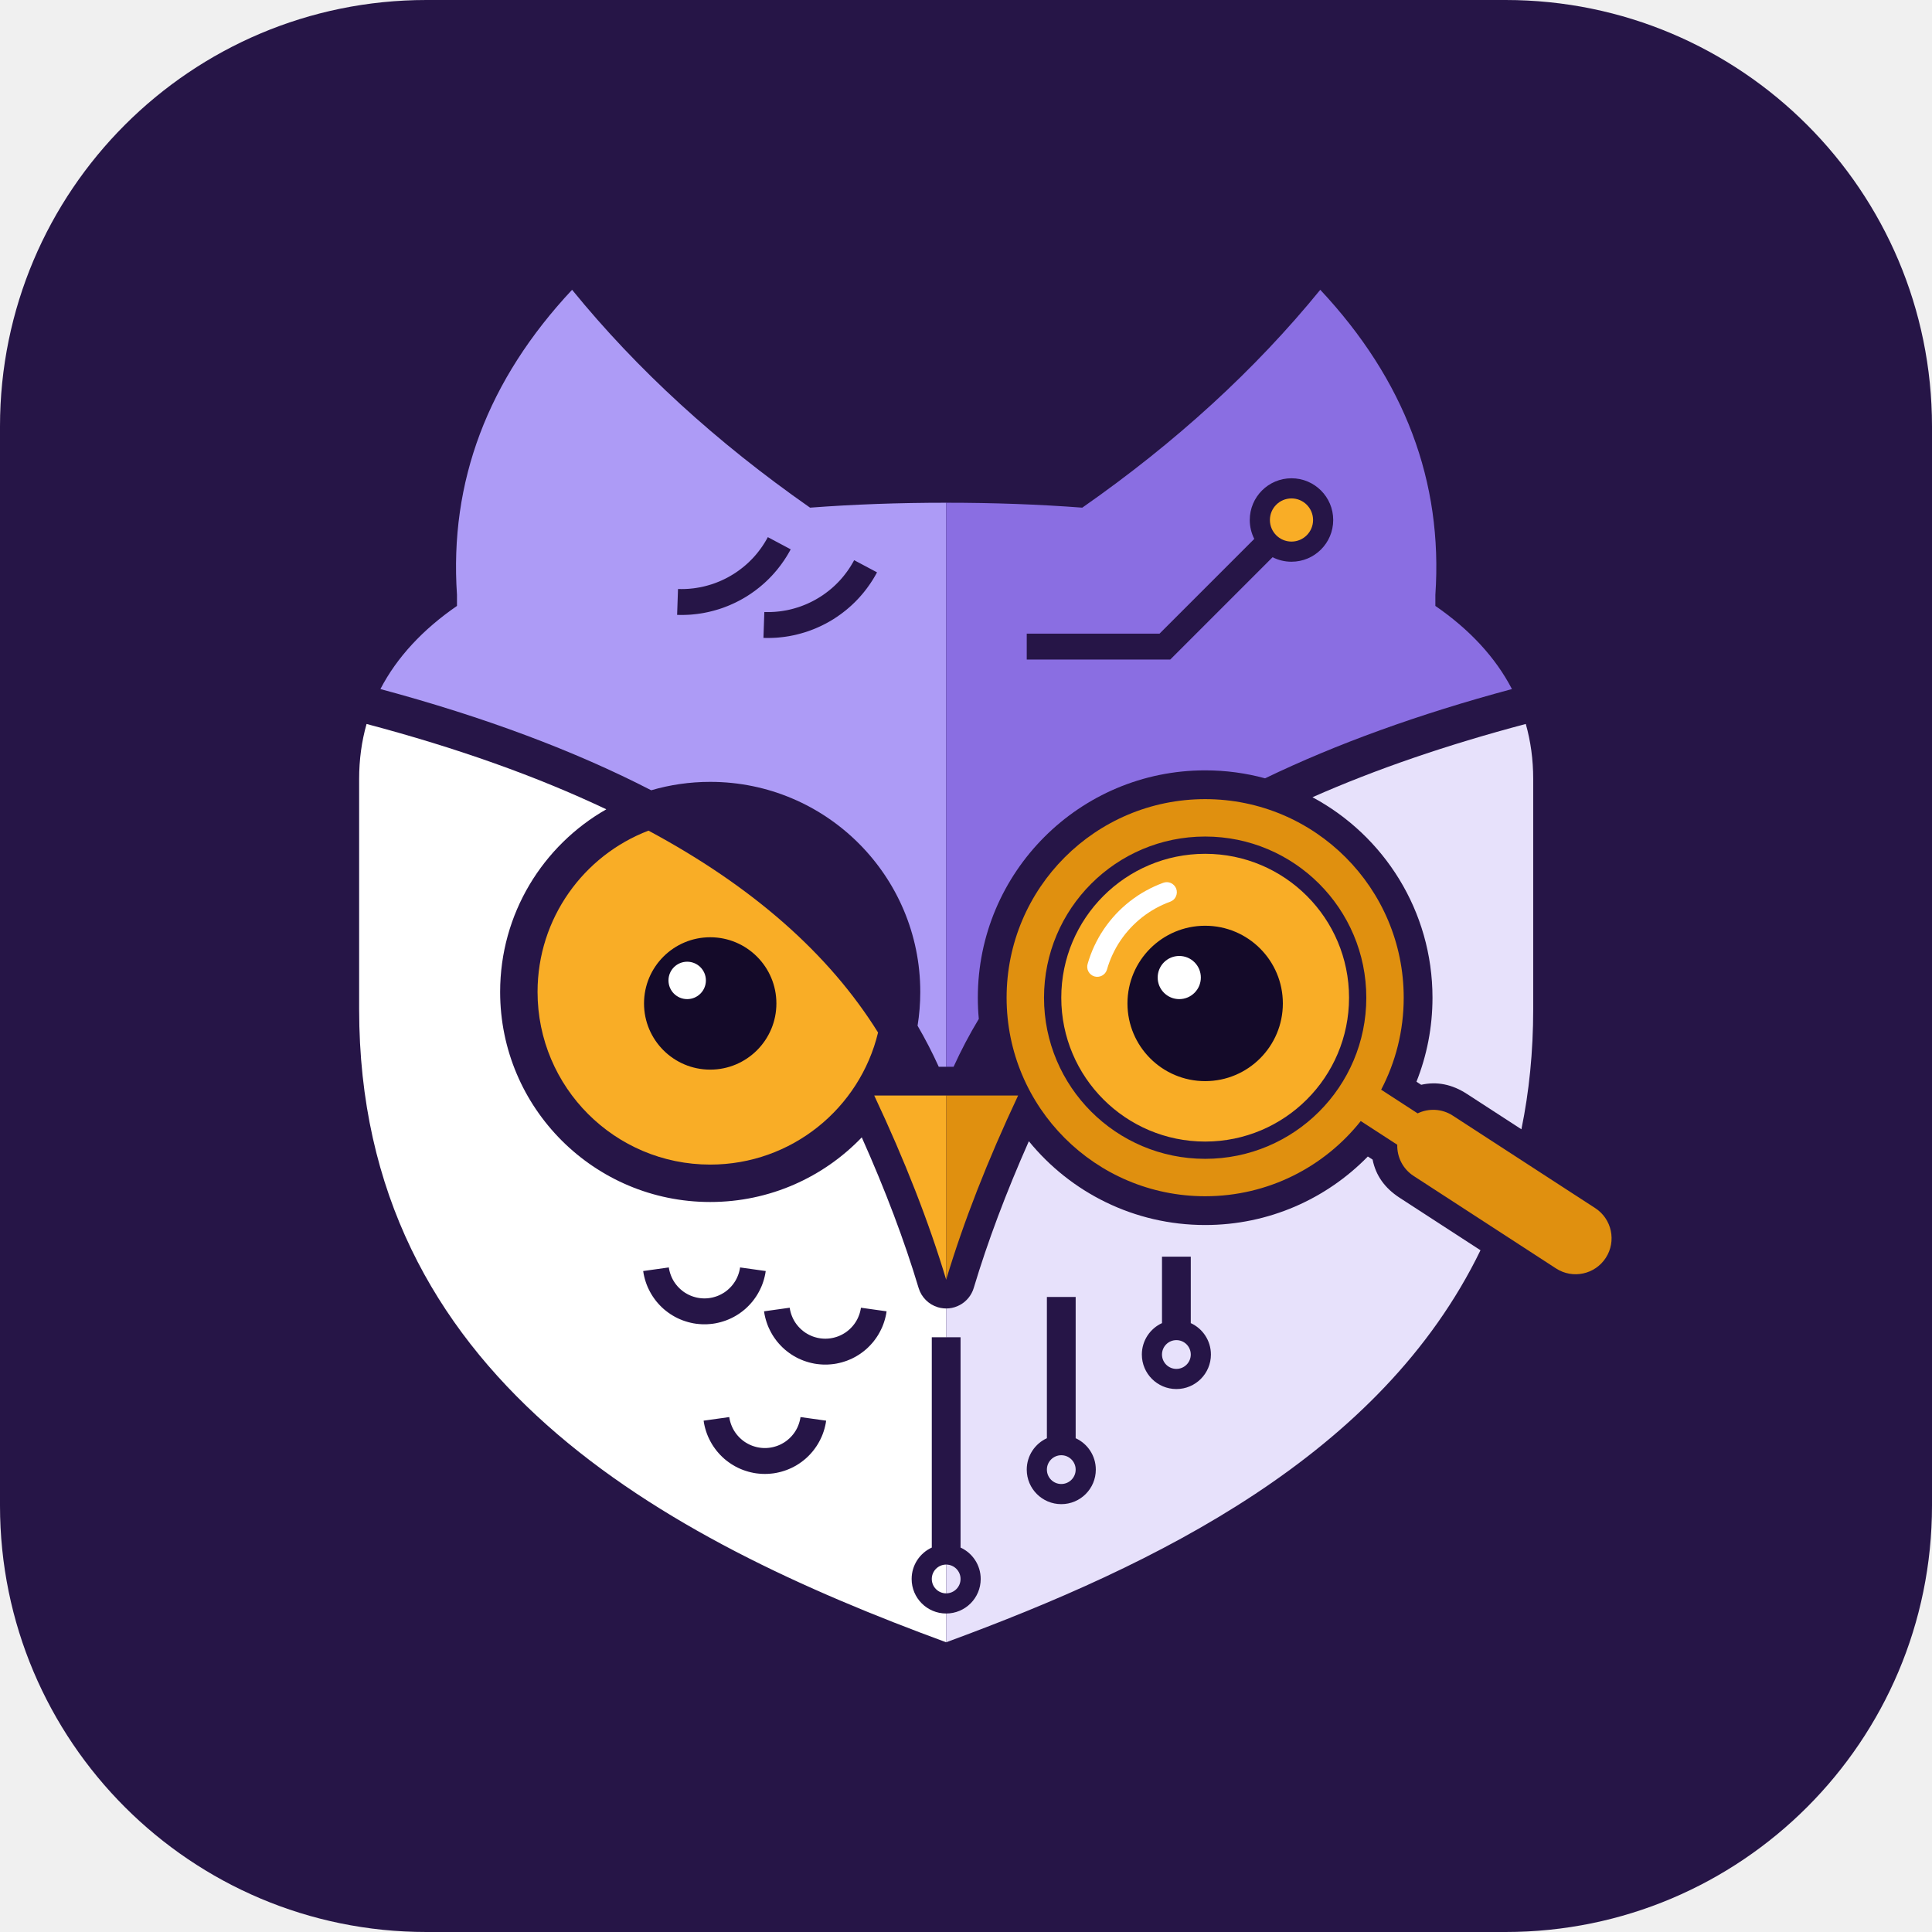
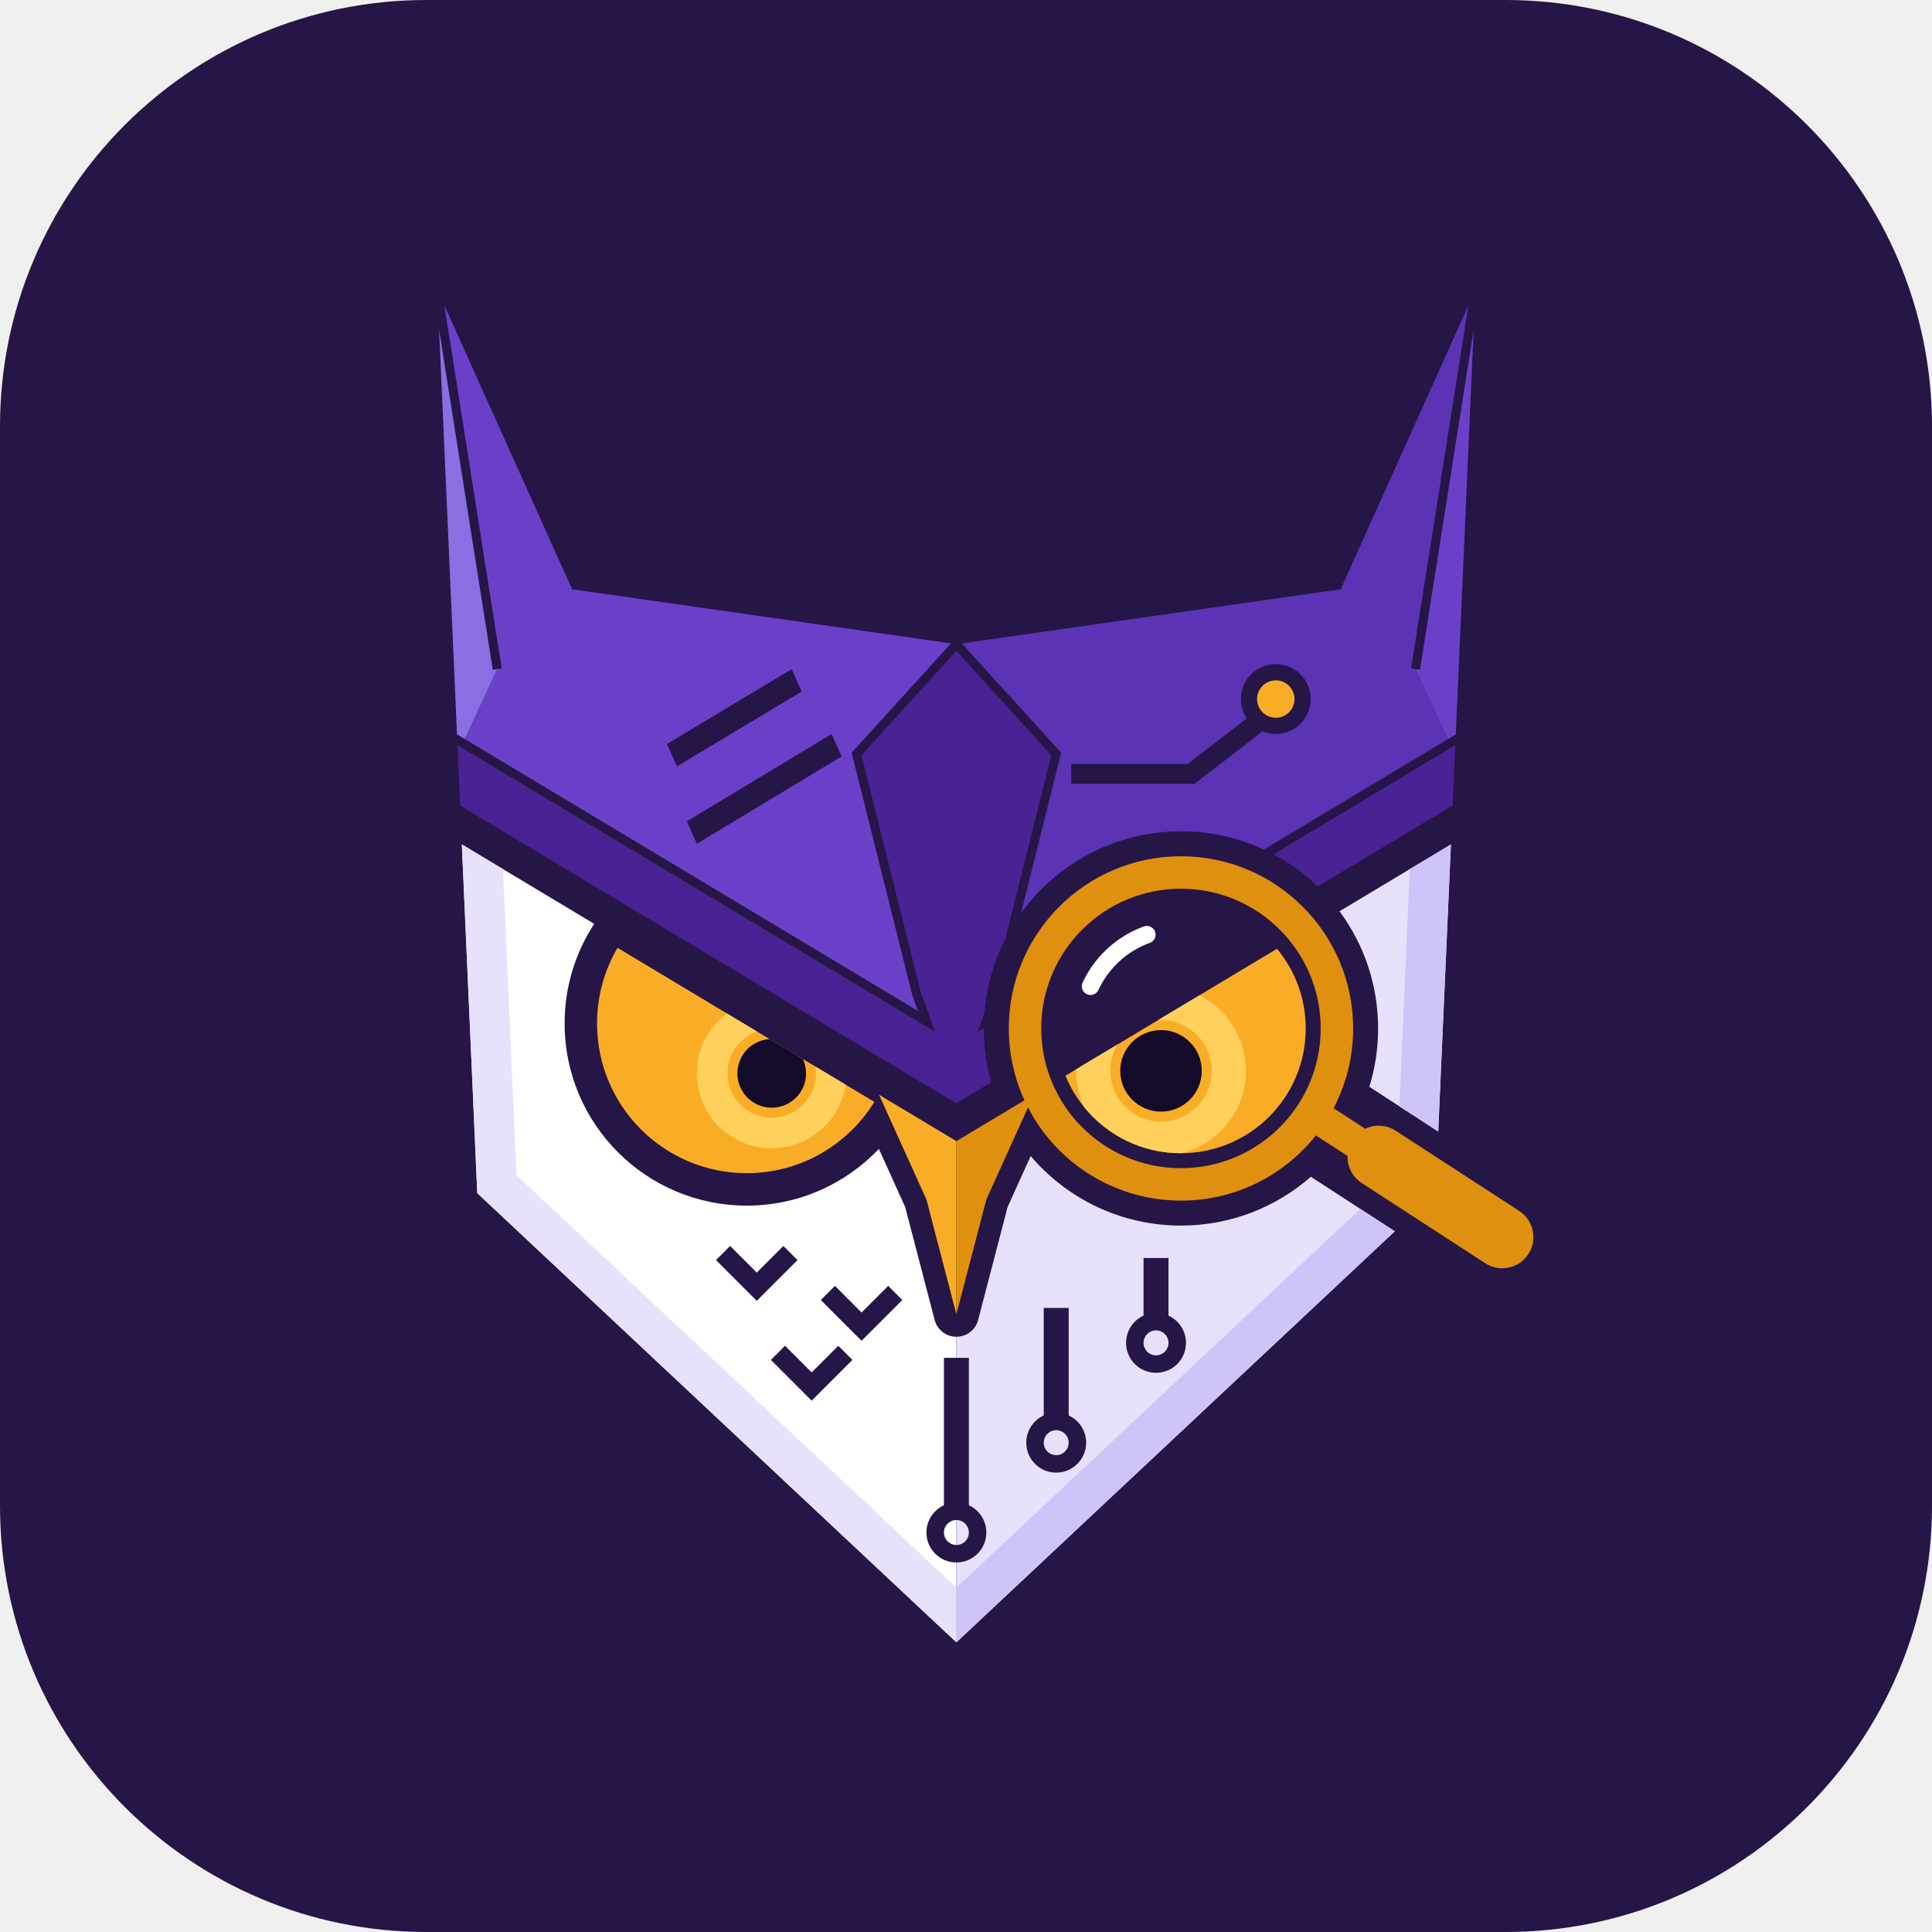
<svg xmlns="http://www.w3.org/2000/svg" viewBox="0 0 512 512" role="img" aria-label="PSYber">
  <rect width="512" height="512" rx="113" fill="#261547" />
-   <g transform="translate(55.52 56.97) scale(0.7626)">
-     <path d="M256 380V390H251V463.09C246.87 464.98 244 469.16 244 474C244 480.63 249.37 486 256 486V496C158 460 52 404 52 276V196C52 189.25 52.88 182.88 54.58 176.88Q101.79 189.39 137.89 206.54C115.85 219.11 101 242.82 101 270C101 310.32 133.68 343 174 343C194.7 343 213.39 334.38 226.67 320.54Q239 348.15 246.42 372.87Q246.78 374.06 247.41 375.13Q248.05 376.19 248.93 377.07Q249.81 377.95 250.87 378.59Q251.94 379.22 253.13 379.58Q254.07 379.86 255.05 379.95Q255.53 380 256 380ZM192.94 368.88 193.14 367.94 193.29 366.99 184.38 365.74 184.29 366.29 184.17 366.84 184.03 367.38 183.87 367.91 183.68 368.44 183.47 368.96 183.24 369.47 182.99 369.96 182.71 370.45 182.41 370.92 182.09 371.38 181.75 371.82 181.39 372.25 181.01 372.66 180.61 373.06 180.2 373.43 179.77 373.79 179.33 374.13 178.87 374.45 178.39 374.74 177.9 375.02 177.41 375.27 176.9 375.5 176.38 375.71 175.85 375.89 175.31 376.05 174.77 376.19 174.22 376.3 173.67 376.39 173.12 376.45 172.56 376.49 172 376.5 171.44 376.49 170.88 376.45 170.33 376.39 169.78 376.3 169.23 376.19 168.69 376.05 168.15 375.89 167.62 375.71 167.1 375.5 166.59 375.27 166.1 375.02 165.61 374.74 165.13 374.45 164.67 374.13 164.23 373.79 163.8 373.43 163.39 373.06 162.99 372.66 162.61 372.25 162.25 371.82 161.91 371.38 161.59 370.92 161.29 370.45 161.01 369.96 160.76 369.47 160.53 368.96 160.32 368.44 160.13 367.91 159.97 367.38 159.83 366.84 159.71 366.29 159.62 365.74 150.71 366.99 150.86 367.94 151.06 368.88 151.3 369.81 151.58 370.73 151.9 371.64 152.26 372.53 152.67 373.4 153.11 374.26 153.58 375.09 154.1 375.91 154.65 376.69 155.23 377.46 155.85 378.19 156.5 378.9 157.18 379.58 157.89 380.23 158.63 380.84 159.4 381.42 160.19 381.97 161.01 382.48 161.84 382.95 162.7 383.39 163.58 383.78 164.47 384.14 165.38 384.45 166.3 384.73 167.23 384.96 168.17 385.16 169.12 385.31 170.08 385.41 171.04 385.48 172 385.5 172.96 385.48 173.92 385.41 174.88 385.31 175.83 385.16 176.77 384.96 177.7 384.73 178.62 384.45 179.53 384.14 180.42 383.78 181.3 383.39 182.16 382.95 182.99 382.48 183.81 381.97 184.6 381.42 185.37 380.84 186.11 380.23 186.82 379.58 187.5 378.9 188.15 378.19 188.77 377.46 189.35 376.69 189.9 375.91 190.42 375.09 190.89 374.26 191.33 373.4 191.74 372.53 192.1 371.64 192.42 370.73 192.7 369.81 192.94 368.88ZM214.14 419.94 214.29 418.99 205.38 417.74 205.29 418.29 205.17 418.84 205.03 419.38 204.87 419.91 204.68 420.44 204.47 420.96 204.24 421.47 203.99 421.96 203.71 422.45 203.41 422.92 203.09 423.38 202.75 423.82 202.39 424.25 202.01 424.66 201.61 425.06 201.2 425.43 200.77 425.79 200.33 426.13 199.87 426.45 199.39 426.74 198.9 427.02 198.41 427.27 197.9 427.5 197.38 427.71 196.85 427.89 196.31 428.05 195.77 428.19 195.22 428.3 194.67 428.39 194.12 428.45 193.56 428.49 193 428.5 192.44 428.49 191.88 428.45 191.33 428.39 190.78 428.3 190.23 428.19 189.69 428.05 189.15 427.89 188.62 427.71 188.1 427.5 187.59 427.27 187.1 427.02 186.61 426.74 186.13 426.45 185.67 426.13 185.23 425.79 184.8 425.43 184.39 425.06 183.99 424.66 183.61 424.25 183.25 423.82 182.91 423.38 182.59 422.92 182.29 422.45 182.01 421.96 181.76 421.47 181.53 420.96 181.32 420.44 181.13 419.91 180.97 419.38 180.83 418.84 180.71 418.29 180.62 417.74 171.71 418.99 171.86 419.94 172.06 420.88 172.3 421.81 172.58 422.73 172.9 423.64 173.26 424.53 173.67 425.4 174.11 426.26 174.58 427.09 175.1 427.91 175.65 428.69 176.23 429.46 176.85 430.19 177.5 430.9 178.18 431.58 178.89 432.23 179.63 432.84 180.4 433.42 181.19 433.97 182.01 434.48 182.84 434.95 183.7 435.39 184.58 435.78 185.47 436.14 186.38 436.45 187.3 436.73 188.23 436.96 189.17 437.16 190.12 437.31 191.08 437.41 192.04 437.48 193 437.5 193.96 437.48 194.92 437.41 195.88 437.31 196.83 437.16 197.77 436.96 198.7 436.73 199.62 436.45 200.53 436.14 201.42 435.78 202.3 435.39 203.16 434.95 203.99 434.48 204.81 433.97 205.6 433.42 206.37 432.84 207.11 432.23 207.82 431.58 208.5 430.9 209.15 430.19 209.77 429.46 210.35 428.69 210.9 427.91 211.42 427.09 211.89 426.26 212.33 425.4 212.74 424.53 213.1 423.64 213.42 422.73 213.7 421.81 213.94 420.88 214.14 419.94ZM234.7 383.81 234.94 382.88 235.14 381.94 235.29 380.99 226.38 379.74 226.29 380.29 226.17 380.84 226.03 381.38 225.87 381.91 225.68 382.44 225.47 382.96 225.24 383.47 224.99 383.96 224.71 384.45 224.41 384.92 224.09 385.38 223.75 385.82 223.39 386.25 223.01 386.66 222.61 387.06 222.2 387.43 221.77 387.79 221.33 388.13 220.87 388.45 220.39 388.74 219.9 389.02 219.41 389.27 218.9 389.5 218.38 389.71 217.85 389.89 217.31 390.05 216.77 390.19 216.22 390.3 215.67 390.39 215.12 390.45 214.56 390.49 214 390.5 213.44 390.49 212.88 390.45 212.33 390.39 211.78 390.3 211.23 390.19 210.69 390.05 210.15 389.89 209.62 389.71 209.1 389.5 208.59 389.27 208.1 389.02 207.61 388.74 207.13 388.45 206.67 388.13 206.23 387.79 205.8 387.43 205.39 387.06 204.99 386.66 204.61 386.25 204.25 385.82 203.91 385.38 203.59 384.92 203.29 384.45 203.01 383.96 202.76 383.47 202.53 382.96 202.32 382.44 202.13 381.91 201.97 381.38 201.83 380.84 201.71 380.29 201.62 379.74 192.71 380.99 192.86 381.94 193.06 382.88 193.3 383.81 193.58 384.73 193.9 385.64 194.26 386.53 194.67 387.4 195.11 388.26 195.58 389.09 196.1 389.91 196.65 390.69 197.23 391.46 197.85 392.19 198.5 392.9 199.18 393.58 199.89 394.23 200.63 394.84 201.4 395.42 202.19 395.97 203.01 396.48 203.84 396.95 204.7 397.39 205.58 397.78 206.47 398.14 207.38 398.45 208.3 398.73 209.23 398.96 210.17 399.16 211.12 399.31 212.08 399.41 213.04 399.48 214 399.5 214.96 399.48 215.92 399.41 216.88 399.31 217.83 399.16 218.77 398.96 219.7 398.73 220.62 398.45 221.53 398.14 222.42 397.78 223.3 397.39 224.16 396.95 224.99 396.48 225.81 395.97 226.6 395.42 227.37 394.84 228.11 394.23 228.82 393.58 229.5 392.9 230.15 392.19 230.77 391.46 231.35 390.69 231.9 389.91 232.42 389.09 232.89 388.26 233.33 387.4 233.74 386.53 234.1 385.64 234.42 384.73 234.7 383.81ZM256 469V479C253.24 479 251 476.76 251 474C251 471.24 253.24 469 256 469Z" fill="#ffffff" />
-     <path d="M256 496V486C262.63 486 268 480.63 268 474C268 469.16 265.13 464.98 261 463.09V390H256V380Q256.51 380 257.01 379.95Q257.99 379.85 258.93 379.56Q259.87 379.27 260.74 378.8Q261.61 378.34 262.37 377.71Q263.13 377.08 263.75 376.32Q264.37 375.56 264.83 374.69Q265.3 373.82 265.58 372.87Q272.82 348.75 284.73 321.88C299.22 339.65 321.28 351 346 351C368.15 351 388.18 341.88 402.53 327.19L404.19 328.27Q405.82 336.48 413.54 341.5L441.68 359.77C407.16 430.91 329.34 469.06 256 496ZM460 276C460 290.85 458.57 304.74 455.9 317.73L436.96 305.44Q429.24 300.42 421.07 302.27L419.43 301.2C423.02 292.17 425 282.32 425 272C425 241.86 408.12 215.65 383.29 202.34Q416.1 187.83 457.42 176.88C459.12 182.88 460 189.25 460 196V276ZM291 425.09C286.87 426.98 284 431.16 284 436C284 442.63 289.37 448 296 448C302.63 448 308 442.63 308 436C308 431.16 305.13 426.98 301 425.09V376H291V425.09ZM324 396C324 402.63 329.37 408 336 408C342.63 408 348 402.63 348 396C348 391.16 345.13 386.98 341 385.09V362H331V385.09C326.87 386.98 324 391.16 324 396ZM341 396C341 398.76 338.76 401 336 401C333.24 401 331 398.76 331 396C331 393.24 333.24 391 336 391C338.76 391 341 393.24 341 396ZM296 431C298.76 431 301 433.24 301 436C301 438.76 298.76 441 296 441C293.24 441 291 438.76 291 436C291 433.24 293.24 431 296 431ZM256 479V469C258.76 469 261 471.24 261 474C261 476.76 258.76 479 256 479Z" fill="#e7e1fb" />
-     <path d="M256 100V296H253.42C251.22 291.15 248.77 286.39 246.06 281.74C246.68 277.92 247 274 247 270C247 229.68 214.32 197 174 197C166.88 197 160 198.02 153.5 199.92C126.93 186.23 95.6 174.48 59.39 164.75C65.16 153.64 74.17 144.02 86 135.86V132Q82 73 126 26Q159.86 67.6 208.7 101.71C223.7 100.57 239.51 100 256 100ZM231.61 124.85 231.97 124.19 224.02 119.96 223.74 120.48 223.44 121 223.14 121.51 222.83 122.02 222.51 122.52 222.19 123.01 221.85 123.5 221.51 123.98 221.15 124.46 220.79 124.93 220.42 125.4 220.05 125.85 219.66 126.31 219.27 126.75 218.87 127.19 218.46 127.62 218.04 128.04 217.62 128.46 217.19 128.87 216.75 129.27 216.31 129.66 215.85 130.05 215.4 130.42 214.93 130.79 214.46 131.15 213.98 131.51 213.5 131.85 213.01 132.19 212.52 132.51 212.02 132.83 211.51 133.14 211 133.44 210.48 133.74 209.96 134.02 209.44 134.29 208.9 134.56 208.37 134.81 207.83 135.06 207.28 135.3 206.74 135.52 206.18 135.74 205.63 135.95 205.07 136.15 204.51 136.34 203.94 136.51 203.37 136.68 202.8 136.84 202.23 136.99 201.65 137.13 201.07 137.26 200.49 137.38 199.9 137.48 199.32 137.58 198.73 137.67 198.14 137.75 197.55 137.81 196.96 137.87 196.37 137.92 195.78 137.95 195.19 137.98 194.59 137.99 194 138 193.41 137.99 192.81 137.98 192.5 146.97 193.25 146.99 194 147 194.75 146.99 195.5 146.97 196.25 146.94 197 146.9 197.75 146.84 198.49 146.76 199.24 146.68 199.98 146.58 200.73 146.47 201.47 146.35 202.2 146.21 202.94 146.06 203.67 145.9 204.4 145.72 205.13 145.53 205.85 145.33 206.57 145.12 207.29 144.9 208 144.66 208.71 144.41 209.41 144.14 210.11 143.87 210.8 143.58 211.49 143.28 212.17 142.97 212.85 142.65 213.52 142.31 214.19 141.97 214.85 141.61 215.5 141.24 216.15 140.86 216.79 140.47 217.42 140.06 218.05 139.65 218.66 139.22 219.27 138.79 219.88 138.34 220.47 137.88 221.06 137.42 221.64 136.94 222.21 136.45 222.77 135.96 223.33 135.45 223.87 134.93 224.41 134.41 224.93 133.87 225.45 133.33 225.96 132.77 226.45 132.21 226.94 131.64 227.42 131.06 227.88 130.47 228.34 129.88 228.79 129.27 229.22 128.66 229.65 128.05 230.06 127.42 230.47 126.79 230.86 126.15 231.24 125.5 231.61 124.85ZM201.61 116.85 201.97 116.19 194.02 111.96 193.74 112.48 193.44 113 193.14 113.51 192.83 114.02 192.51 114.52 192.19 115.01 191.85 115.5 191.51 115.98 191.15 116.46 190.79 116.93 190.42 117.4 190.05 117.85 189.66 118.31 189.27 118.75 188.87 119.19 188.46 119.62 188.04 120.04 187.62 120.46 187.19 120.87 186.75 121.27 186.31 121.66 185.85 122.05 185.4 122.42 184.93 122.79 184.46 123.15 183.98 123.51 183.5 123.85 183.01 124.19 182.52 124.51 182.02 124.83 181.51 125.14 181 125.44 180.48 125.74 179.96 126.02 179.44 126.29 178.9 126.56 178.37 126.81 177.83 127.06 177.28 127.3 176.74 127.52 176.18 127.74 175.63 127.95 175.07 128.15 174.51 128.34 173.94 128.51 173.37 128.68 172.8 128.84 172.23 128.99 171.65 129.13 171.07 129.26 170.49 129.38 169.9 129.48 169.32 129.58 168.73 129.67 168.14 129.75 167.55 129.81 166.96 129.87 166.37 129.92 165.78 129.95 165.19 129.98 164.59 129.99 164 130 163.41 129.99 162.81 129.98 162.5 138.97 163.25 138.99 164 139 164.75 138.99 165.5 138.97 166.25 138.94 167 138.9 167.75 138.84 168.49 138.76 169.24 138.68 169.98 138.58 170.73 138.47 171.47 138.35 172.2 138.21 172.94 138.06 173.67 137.9 174.4 137.72 175.13 137.53 175.85 137.33 176.57 137.12 177.29 136.9 178 136.66 178.71 136.41 179.41 136.14 180.11 135.87 180.8 135.58 181.49 135.28 182.17 134.97 182.85 134.65 183.52 134.31 184.19 133.97 184.85 133.61 185.5 133.24 186.15 132.86 186.79 132.47 187.42 132.06 188.05 131.65 188.66 131.22 189.27 130.79 189.88 130.34 190.47 129.88 191.06 129.42 191.64 128.94 192.21 128.45 192.77 127.96 193.33 127.45 193.87 126.93 194.41 126.41 194.93 125.87 195.45 125.33 195.96 124.77 196.45 124.21 196.94 123.64 197.42 123.06 197.88 122.47 198.34 121.88 198.79 121.27 199.22 120.66 199.65 120.05 200.06 119.42 200.47 118.79 200.86 118.15 201.24 117.5 201.61 116.85Z" fill="#ad9bf6" />
-     <path d="M256 296V100C272.49 100 288.3 100.57 303.3 101.71Q352.14 67.6 386 26Q430 73 426 132V135.86C437.83 144.02 446.84 153.64 452.61 164.75C420.11 173.48 391.54 183.84 366.82 195.77C360.19 193.96 353.21 193 346 193C302.37 193 267 228.37 267 272C267 274.49 267.11 276.94 267.34 279.37C264.08 284.78 261.16 290.32 258.58 296H256ZM390.5 106C390.5 97.99 384.01 91.5 376 91.5C367.99 91.5 361.5 97.99 361.5 106C361.5 108.36 362.07 110.6 363.07 112.57L330.14 145.5H284V154.5H333.86L369.43 118.93C371.4 119.93 373.64 120.5 376 120.5C384.01 120.5 390.5 114.01 390.5 106Z" fill="#8a6ee2" />
-     <path d="M232.33 284.11C225.99 310.44 202.28 330 174 330C140.86 330 114 303.14 114 270C114 244.42 130.01 222.58 152.55 213.95Q206.75 243.04 232.33 284.11ZM346 322C318.39 322 296 299.61 296 272C296 244.39 318.39 222 346 222C373.61 222 396 244.39 396 272C396 299.61 373.61 322 346 322Z" fill="#f9ad26" />
-     <path d="M319 274C319 259.09 331.09 247 346 247C360.91 247 373 259.09 373 274C373 288.91 360.91 301 346 301C331.09 301 319 288.91 319 274ZM151 274C151 261.3 161.3 251 174 251C186.7 251 197 261.3 197 274C197 286.7 186.7 297 174 297C161.3 297 151 286.7 151 274Z" fill="#140a29" />
-     <path d="M307.48 264.6Q306.81 264.39 306.28 263.95Q305.74 263.5 305.42 262.89Q305.09 262.27 305.03 261.58Q304.96 260.88 305.17 260.22L305.62 258.76Q305.64 258.69 305.66 258.63L306.17 257.18Q306.19 257.12 306.22 257.05L306.78 255.63Q306.81 255.56 306.83 255.5L307.45 254.1Q307.48 254.04 307.51 253.98L308.19 252.6Q308.22 252.54 308.25 252.48L308.98 251.13Q309.01 251.07 309.04 251.01L309.82 249.69Q309.86 249.64 309.9 249.58L310.73 248.29Q310.77 248.23 310.8 248.18L311.69 246.93Q311.73 246.87 311.77 246.81L312.7 245.6Q312.74 245.54 312.78 245.49L313.76 244.31Q313.8 244.26 313.85 244.21L314.87 243.07Q314.92 243.01 314.96 242.97L316.03 241.87Q316.08 241.82 316.13 241.77L317.24 240.71Q317.29 240.67 317.34 240.62L318.49 239.61Q318.54 239.56 318.59 239.52L319.78 238.55Q319.83 238.51 319.89 238.47L321.11 237.55Q321.17 237.51 321.23 237.47L322.49 236.6Q322.54 236.56 322.6 236.52L323.89 235.7Q323.95 235.67 324.01 235.63L325.34 234.86Q325.4 234.83 325.46 234.8L326.81 234.08Q326.87 234.05 326.93 234.02L328.31 233.36Q328.38 233.33 328.44 233.3L329.84 232.69Q329.91 232.66 329.97 232.64L331.4 232.09Q332.05 231.84 332.75 231.85Q333.44 231.87 334.08 232.15Q334.71 232.43 335.19 232.94Q335.68 233.44 335.93 234.09Q336.18 234.74 336.16 235.44Q336.14 236.13 335.86 236.77Q335.58 237.41 335.08 237.89Q334.57 238.37 333.92 238.62L332.56 239.14L331.28 239.7L330.02 240.3L328.79 240.95L327.58 241.65L326.41 242.4L325.26 243.19L324.14 244.03L323.06 244.91L322.02 245.83L321.01 246.79L320.04 247.79L319.11 248.83L318.22 249.9L317.37 251.01L316.57 252.15L315.81 253.32L315.1 254.52L314.44 255.75L313.83 257L313.26 258.27L312.75 259.57L312.29 260.88L311.86 262.28Q311.65 262.95 311.21 263.48Q310.76 264.02 310.15 264.34Q309.53 264.67 308.84 264.73Q308.15 264.8 307.48 264.6ZM337 257.5C341.14 257.5 344.5 260.86 344.5 265C344.5 269.14 341.14 272.5 337 272.5C332.86 272.5 329.5 269.14 329.5 265C329.5 260.86 332.86 257.5 337 257.5ZM166 259.5C169.59 259.5 172.5 262.41 172.5 266C172.5 269.59 169.59 272.5 166 272.5C162.41 272.5 159.5 269.59 159.5 266C159.5 262.41 162.41 259.5 166 259.5Z" fill="#ffffff" />
-     <path d="M256 306V370Q247 340 231 306H256Z" fill="#f9ad26" />
-     <path d="M256 370V306H281Q265 340 256 370Z" fill="#e0900f" />
-     <path d="M346 203C384.11 203 415 233.89 415 272C415 283.54 412.17 294.41 407.16 303.97L419.84 312.2C423.64 310.38 428.27 310.52 432.06 312.99L481.54 345.12C487.33 348.88 488.98 356.62 485.22 362.41C481.46 368.2 473.72 369.85 467.93 366.09L418.45 333.95C414.65 331.49 412.64 327.32 412.76 323.1L400.07 314.87C387.43 330.79 367.91 341 346 341C307.89 341 277 310.11 277 272C277 233.89 307.89 203 346 203ZM346 216C315.07 216 290 241.07 290 272C290 302.93 315.07 328 346 328C376.93 328 402 302.93 402 272C402 241.07 376.93 216 346 216Z" fill="#e0900f" />
-     <path d="M383.5 106C383.5 110.14 380.14 113.5 376 113.5C371.86 113.5 368.5 110.14 368.5 106C368.5 101.86 371.86 98.5 376 98.5C380.14 98.5 383.5 101.86 383.5 106Z" fill="#f9ad26" />
+   <g transform="translate(84.16 90.03) scale(0.6613)">
+     <path d="M256 399.56V408H251V467.09C246.87 468.98 244 473.16 244 478C244 484.63 249.37 490 256 490V522L64 342L57.82 202.25L110.87 234.08C103.36 245.55 99 259.27 99 274C99 314.32 131.68 347 172 347C192.84 347 211.64 338.27 224.94 324.26L235.48 347.57L247.29 392.83Q247.59 393.99 248.19 395.03Q248.79 396.08 249.64 396.92Q250.48 397.77 251.53 398.37Q252.57 398.97 253.73 399.27Q254.59 399.49 255.47 399.54Q255.74 399.56 256 399.56ZM218 401.16 234.33 384.83 228.67 379.17 218 389.84 207.33 379.17 201.67 384.83 218 401.16ZM208.67 403.17 198 413.84 187.33 403.17 181.67 408.83 198 425.16 214.33 408.83 208.67 403.17ZM192.33 368.83 186.67 363.17 176 373.84 165.33 363.17 159.67 368.83 176 385.16 192.33 368.83ZM256 473V483C253.24 483 251 480.76 251 478C251 475.24 253.24 473 256 473Z" fill="#ffffff" />
+     <path d="M256 522V490C262.63 490 268 484.63 268 478C268 473.16 265.13 468.98 261 467.09V408H256V399.56Q256.62 399.56 257.23 399.48Q258.11 399.35 258.95 399.06Q259.79 398.77 260.55 398.32Q261.32 397.88 261.98 397.29Q262.64 396.7 263.18 395.99Q263.71 395.29 264.1 394.49Q264.48 393.69 264.71 392.83L276.52 347.57L285.77 327.12C300.26 344.18 321.87 355 346 355C365.93 355 384.15 347.62 398.05 335.43L431.69 357.29L256 522ZM409.53 229.04 454.18 202.25 449.09 317.31 421.48 299.38C423.77 291.99 425 284.14 425 276C425 258.41 419.25 242.17 409.53 229.04ZM291 431.09C286.87 432.98 284 437.16 284 442C284 448.63 289.37 454 296 454C302.63 454 308 448.63 308 442C308 437.16 305.13 432.98 301 431.09V388H291V431.09ZM324 402C324 408.63 329.37 414 336 414C342.63 414 348 408.63 348 402C348 397.16 345.13 392.98 341 391.09V368H331V391.09C326.87 392.98 324 397.16 324 402ZM341 402C341 404.76 338.76 407 336 407C333.24 407 331 404.76 331 402C331 399.24 333.24 397 336 397C338.76 397 341 399.24 341 402ZM296 437C298.76 437 301 439.24 301 442C301 444.76 298.76 447 296 447C293.24 447 291 444.76 291 442C291 439.24 293.24 437 296 437ZM256 483V473C258.76 473 261 475.24 261 478C261 480.76 258.76 483 256 483Z" fill="#e7e1fb" />
+     <path d="M256 500.07V522L64 342L57.82 202.25L74.28 212.13L79.7 334.78L256 500.07Z" fill="#e7e1fb" />
+     <path d="M256 522V500.07L417.87 348.31L431.69 357.29L256 522ZM437.72 212.13 454.18 202.25 449.09 317.31 433.52 307.2 437.72 212.13Z" fill="#cfc4f7" />
+     <path d="M72 132 73.78 131.72 50.81 -13.76 102 100 253.85 121.69 214.02 165.5 238.28 262.53 240.64 269.03 58.99 160.04 72 132ZM206 158 148 193 152 202 210 167 206 158ZM190 132 140 162 144 171 194 141 190 132Z" fill="#6b40c9" />
+     <path d="M379.23 204.31C369.13 199.62 357.87 197 346 197C319.61 197 296.25 209.94 281.9 229.81L297.75 166.44L297.98 165.5L258.15 121.69L410 100L461.19 -13.76L438.22 131.72L440 132L453.01 160.04L379.23 204.31ZM348.64 170H302V178H351.36L378.44 157.17L378.06 156.68C379.87 157.53 381.88 158 384 158C391.73 158 398 151.73 398 144C398 136.27 391.73 130 384 130C376.27 130 370 136.27 370 144C370 146.87 370.86 149.54 372.35 151.76L348.64 170Z" fill="#5a34b4" />
+     <path d="M57.14 186.68 56.07 162.48 247.49 277.34 241.72 261.47 217.98 166.5 256 124.68 294.02 166.5 275.63 240.06C271 249.11 268.06 259.17 267.24 269.83L264.51 277.34L267 275.84C267 275.9 267 275.95 267 276C267 283.49 268.04 290.74 269.99 297.61L256 306L241.25 297.15L119 223.8L57.14 186.68ZM400.81 219.11C395.54 214.03 389.57 209.68 383.05 206.21L455.93 162.48L454.86 186.68L400.81 219.11Z" fill="#492293" />
+     <path d="M55.87 158.17 48.71 -3.97 70.22 132.28 72 132 58.99 160.04 55.87 158.17Z" fill="#8a6ee2" />
+     <path d="M463.29 -3.97 456.13 158.17 453.01 160.04 440 132 441.78 132.28 463.29 -3.97Z" fill="#6b40c9" />
+     <path d="M223.12 305.43C212.56 322.57 193.61 334 172 334C138.86 334 112 307.14 112 274C112 262.94 114.99 252.58 120.21 243.69L223.12 305.43ZM384.48 244.07C391.67 252.73 396 263.86 396 276C396 303.61 373.61 326 346 326C325.09 326 307.17 313.16 299.71 294.93L384.48 244.07Z" fill="#f9ad26" />
+     <path d="M307.34 307.71C305.2 303.26 304 298.27 304 293C304 292.79 304 292.57 304.01 292.36L320.66 282.37C318.76 285.46 317.66 289.1 317.66 293C317.66 304.23 326.77 313.34 338 313.34C349.23 313.34 358.34 304.23 358.34 293C358.34 281.77 349.23 272.66 338 272.66C337.59 272.66 337.18 272.67 336.77 272.7L353.44 262.7C364.46 268.32 372 279.78 372 293C372 308.94 361.03 322.32 346.22 326C346.15 326 346.07 326 346 326C330.42 326 316.51 318.87 307.34 307.71ZM164.24 294C164.24 303.81 172.19 311.76 182 311.76C191.81 311.76 199.76 303.81 199.76 294C199.76 293.08 199.69 292.18 199.56 291.29L211.66 298.55C209.46 312.96 197.02 324 182 324C165.43 324 152 310.57 152 294C152 284.17 156.73 275.45 164.03 269.98L176.12 277.24C169.2 279.66 164.24 286.25 164.24 294Z" fill="#ffd15c" />
+     <path d="M321.66 293C321.66 283.98 328.98 276.66 338 276.66C347.02 276.66 354.34 283.98 354.34 293C354.34 302.02 347.02 309.34 338 309.34C328.98 309.34 321.66 302.02 321.66 293ZM194.51 288.27C195.31 290.01 195.76 291.95 195.76 294C195.76 301.6 189.6 307.76 182 307.76C174.4 307.76 168.24 301.6 168.24 294C168.24 286.68 173.96 280.69 181.17 280.26L194.51 288.27Z" fill="#140a29" />
+     <path d="M309.54 262.59Q308.84 262.55 308.22 262.24Q307.59 261.94 307.13 261.42Q306.67 260.9 306.44 260.24Q306.21 259.58 306.25 258.89Q306.3 258.19 306.6 257.56L307.17 256.39Q307.2 256.34 307.22 256.29L307.84 255.13Q307.86 255.08 307.89 255.03L308.54 253.89Q308.57 253.84 308.6 253.79L309.28 252.68Q309.31 252.63 309.34 252.58L310.06 251.49Q310.1 251.44 310.13 251.39L310.89 250.32Q310.92 250.28 310.95 250.23L311.75 249.19Q311.78 249.14 311.82 249.1L312.64 248.08Q312.68 248.04 312.71 248L313.57 247.01Q313.61 246.96 313.65 246.92L314.54 245.96Q314.58 245.92 314.62 245.88L315.54 244.95Q315.58 244.91 315.62 244.87L316.57 243.97Q316.61 243.93 316.65 243.89L317.63 243.02Q317.68 242.98 317.72 242.95L318.73 242.11Q318.77 242.07 318.82 242.04L319.85 241.24Q319.9 241.2 319.94 241.17L321 240.4Q321.05 240.37 321.1 240.33L322.18 239.6Q322.23 239.57 322.28 239.54L323.38 238.84Q323.43 238.81 323.48 238.78L324.61 238.12Q324.66 238.09 324.71 238.07L325.86 237.44Q325.91 237.41 325.96 237.39L327.14 236.8Q327.19 236.78 327.24 236.75L328.43 236.21Q328.48 236.18 328.53 236.16L329.74 235.65Q329.79 235.63 329.85 235.61L331.07 235.14Q331.72 234.89 332.41 234.91Q333.11 234.93 333.75 235.22Q334.38 235.5 334.86 236.01Q335.34 236.51 335.59 237.16Q335.84 237.81 335.82 238.51Q335.8 239.2 335.52 239.84Q335.23 240.48 334.73 240.95Q334.22 241.43 333.57 241.68L332.4 242.13L331.3 242.59L330.21 243.09L329.15 243.62L328.1 244.19L327.06 244.8L326.05 245.43L325.07 246.1L324.1 246.8L323.15 247.53L322.23 248.3L321.34 249.09L320.47 249.91L319.63 250.76L318.82 251.64L318.04 252.54L317.29 253.47L316.57 254.42L315.87 255.39L315.22 256.39L314.59 257.41L314 258.44L313.44 259.5L312.9 260.63Q312.59 261.25 312.07 261.71Q311.55 262.18 310.89 262.4Q310.23 262.63 309.54 262.59Z" fill="#ffffff" />
+     <path d="M256 321.16V390.56L244 344.56L225 302.56L256 321.16Z" fill="#f9ad26" />
+     <path d="M256 390.56V321.16L287 302.56L268 344.56L256 390.56Z" fill="#e0900f" />
+     <path d="M346 207C384.11 207 415 237.89 415 276C415 287.54 412.17 298.41 407.16 307.97L419.84 316.2C423.64 314.38 428.27 314.52 432.06 316.99L481.54 349.12C487.33 352.88 488.98 360.62 485.22 366.41C481.46 372.2 473.72 373.85 467.93 370.09L418.45 337.95C414.65 335.49 412.64 331.32 412.76 327.1L400.07 318.87C387.43 334.79 367.91 345 346 345C307.89 345 277 314.11 277 276C277 237.89 307.89 207 346 207ZM346 220C315.07 220 290 245.07 290 276C290 306.93 315.07 332 346 332C376.93 332 402 306.93 402 276C402 245.07 376.93 220 346 220Z" fill="#e0900f" />
+     <path d="M391.5 144C391.5 148.14 388.14 151.5 384 151.5C379.86 151.5 376.5 148.14 376.5 144C376.5 139.86 379.86 136.5 384 136.5C388.14 136.5 391.5 139.86 391.5 144Z" fill="#f9ad26" />
  </g>
</svg>
